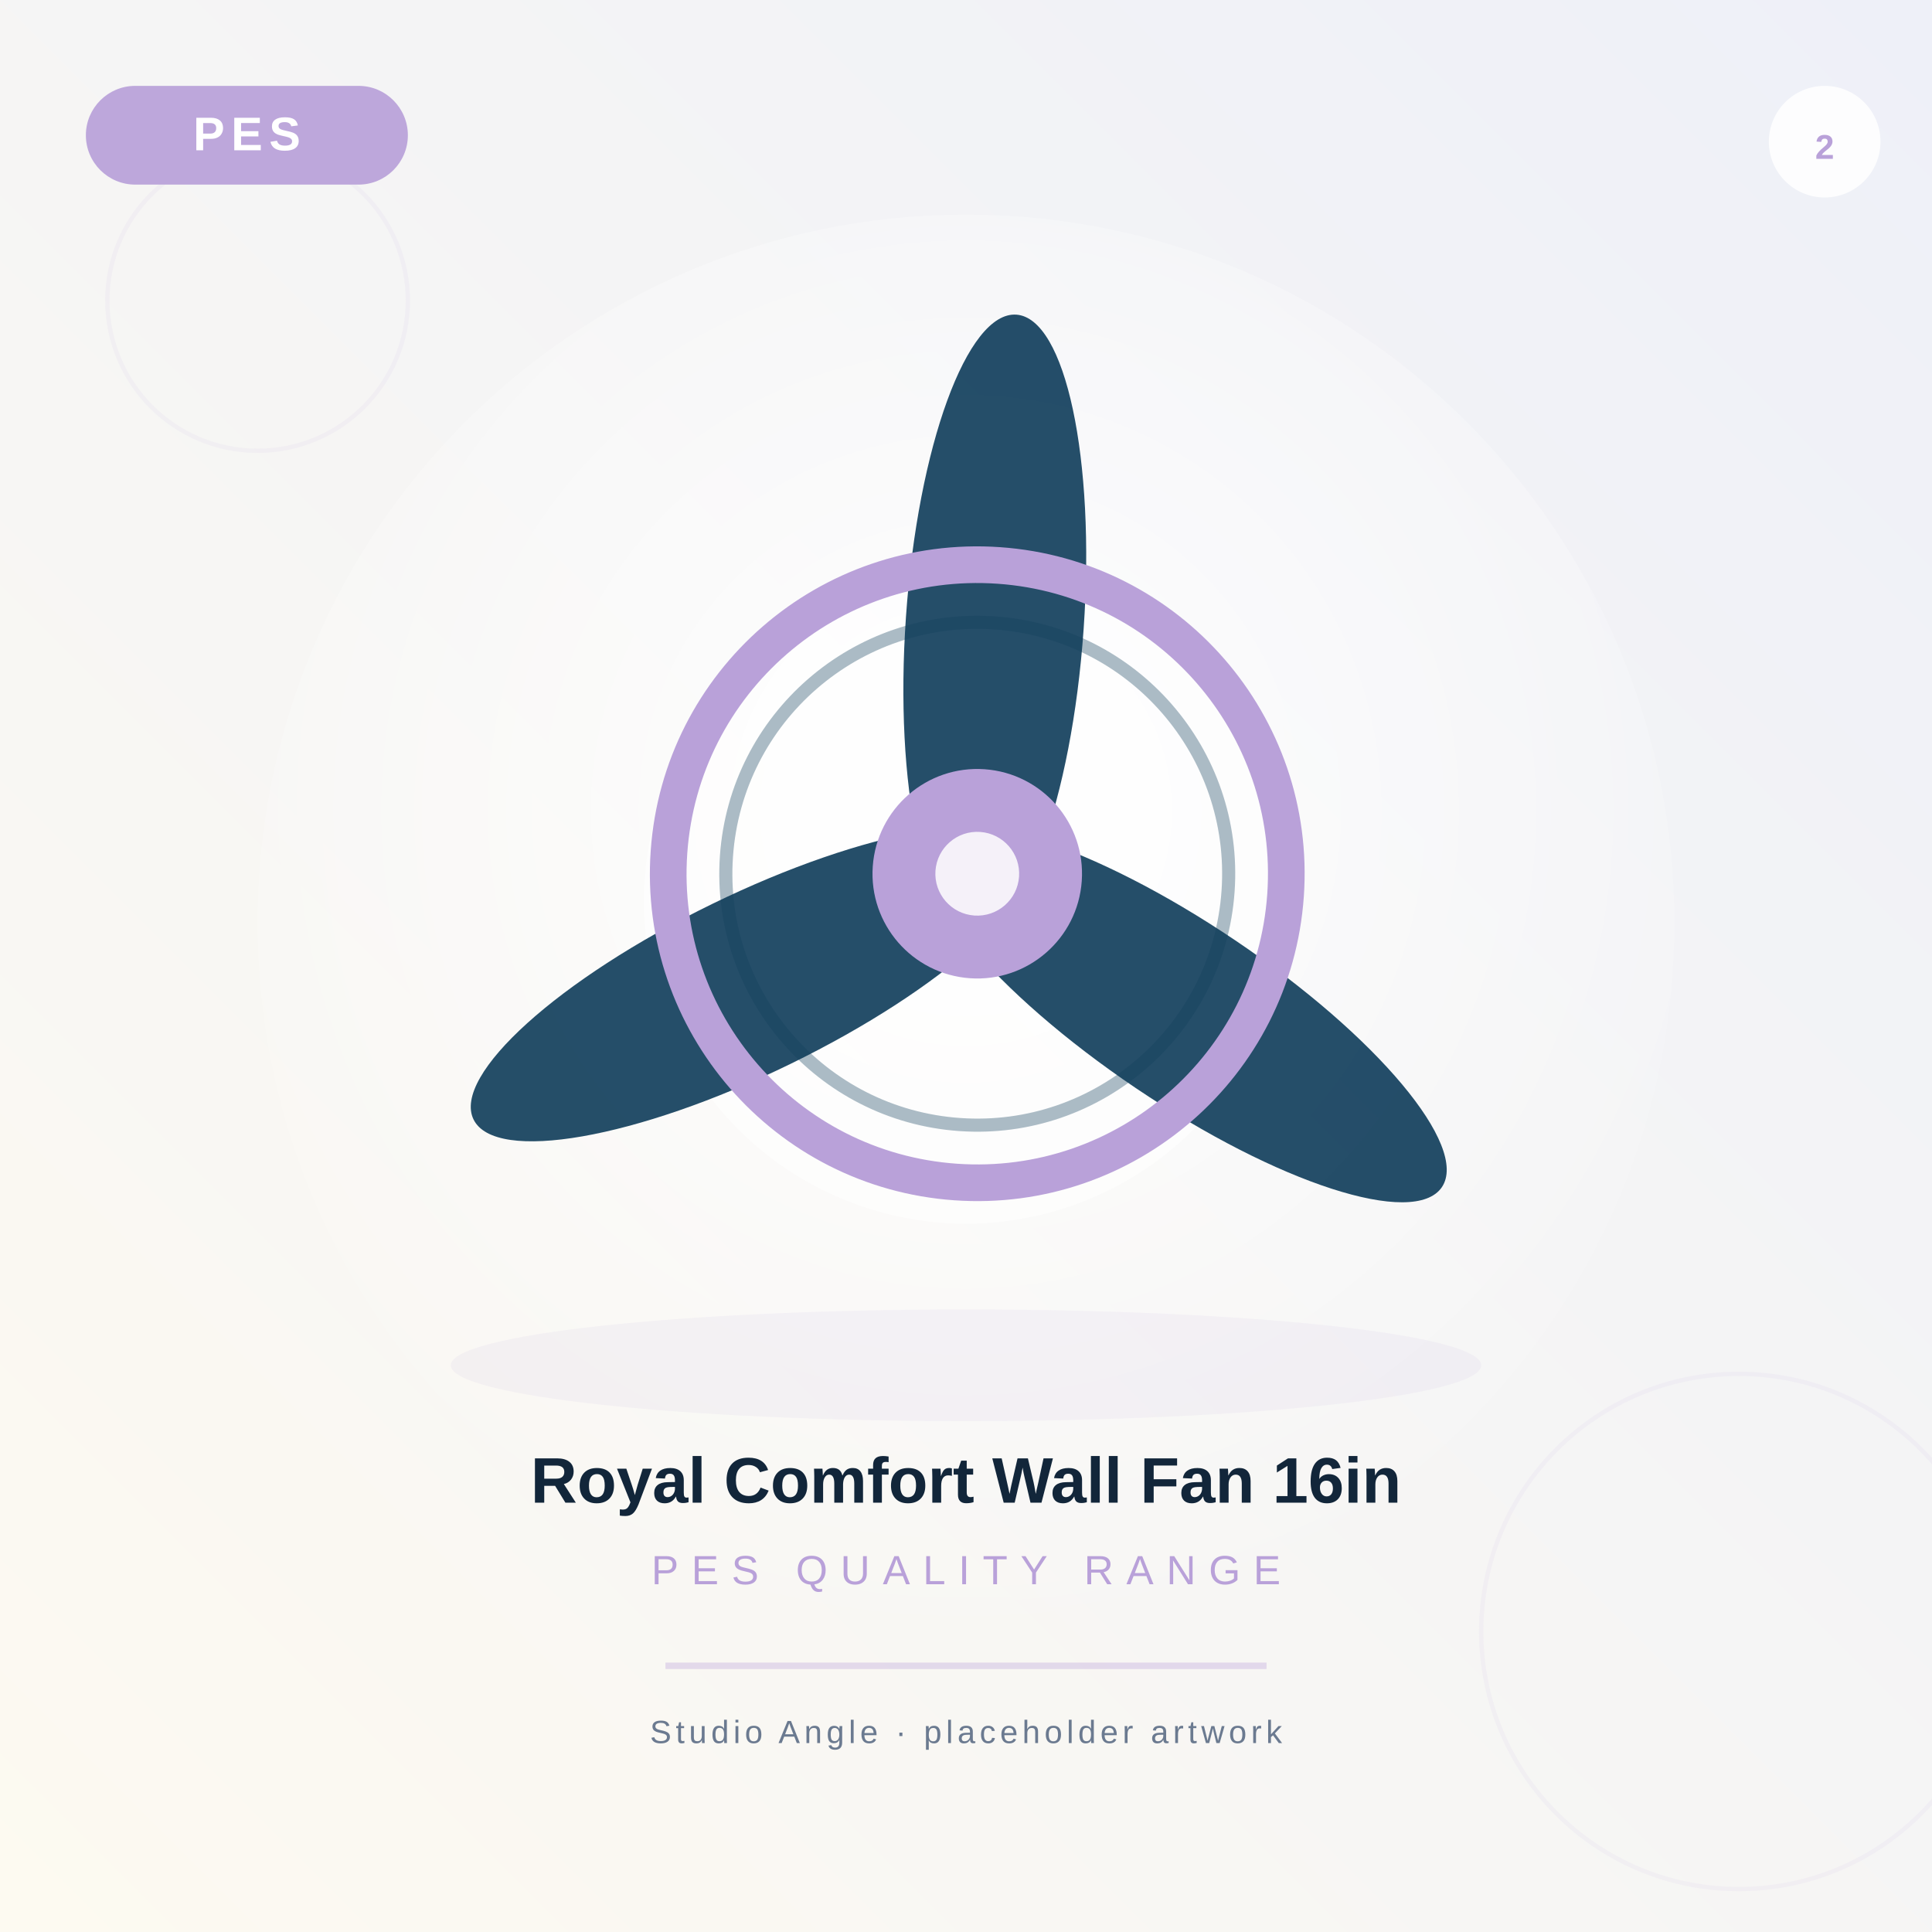
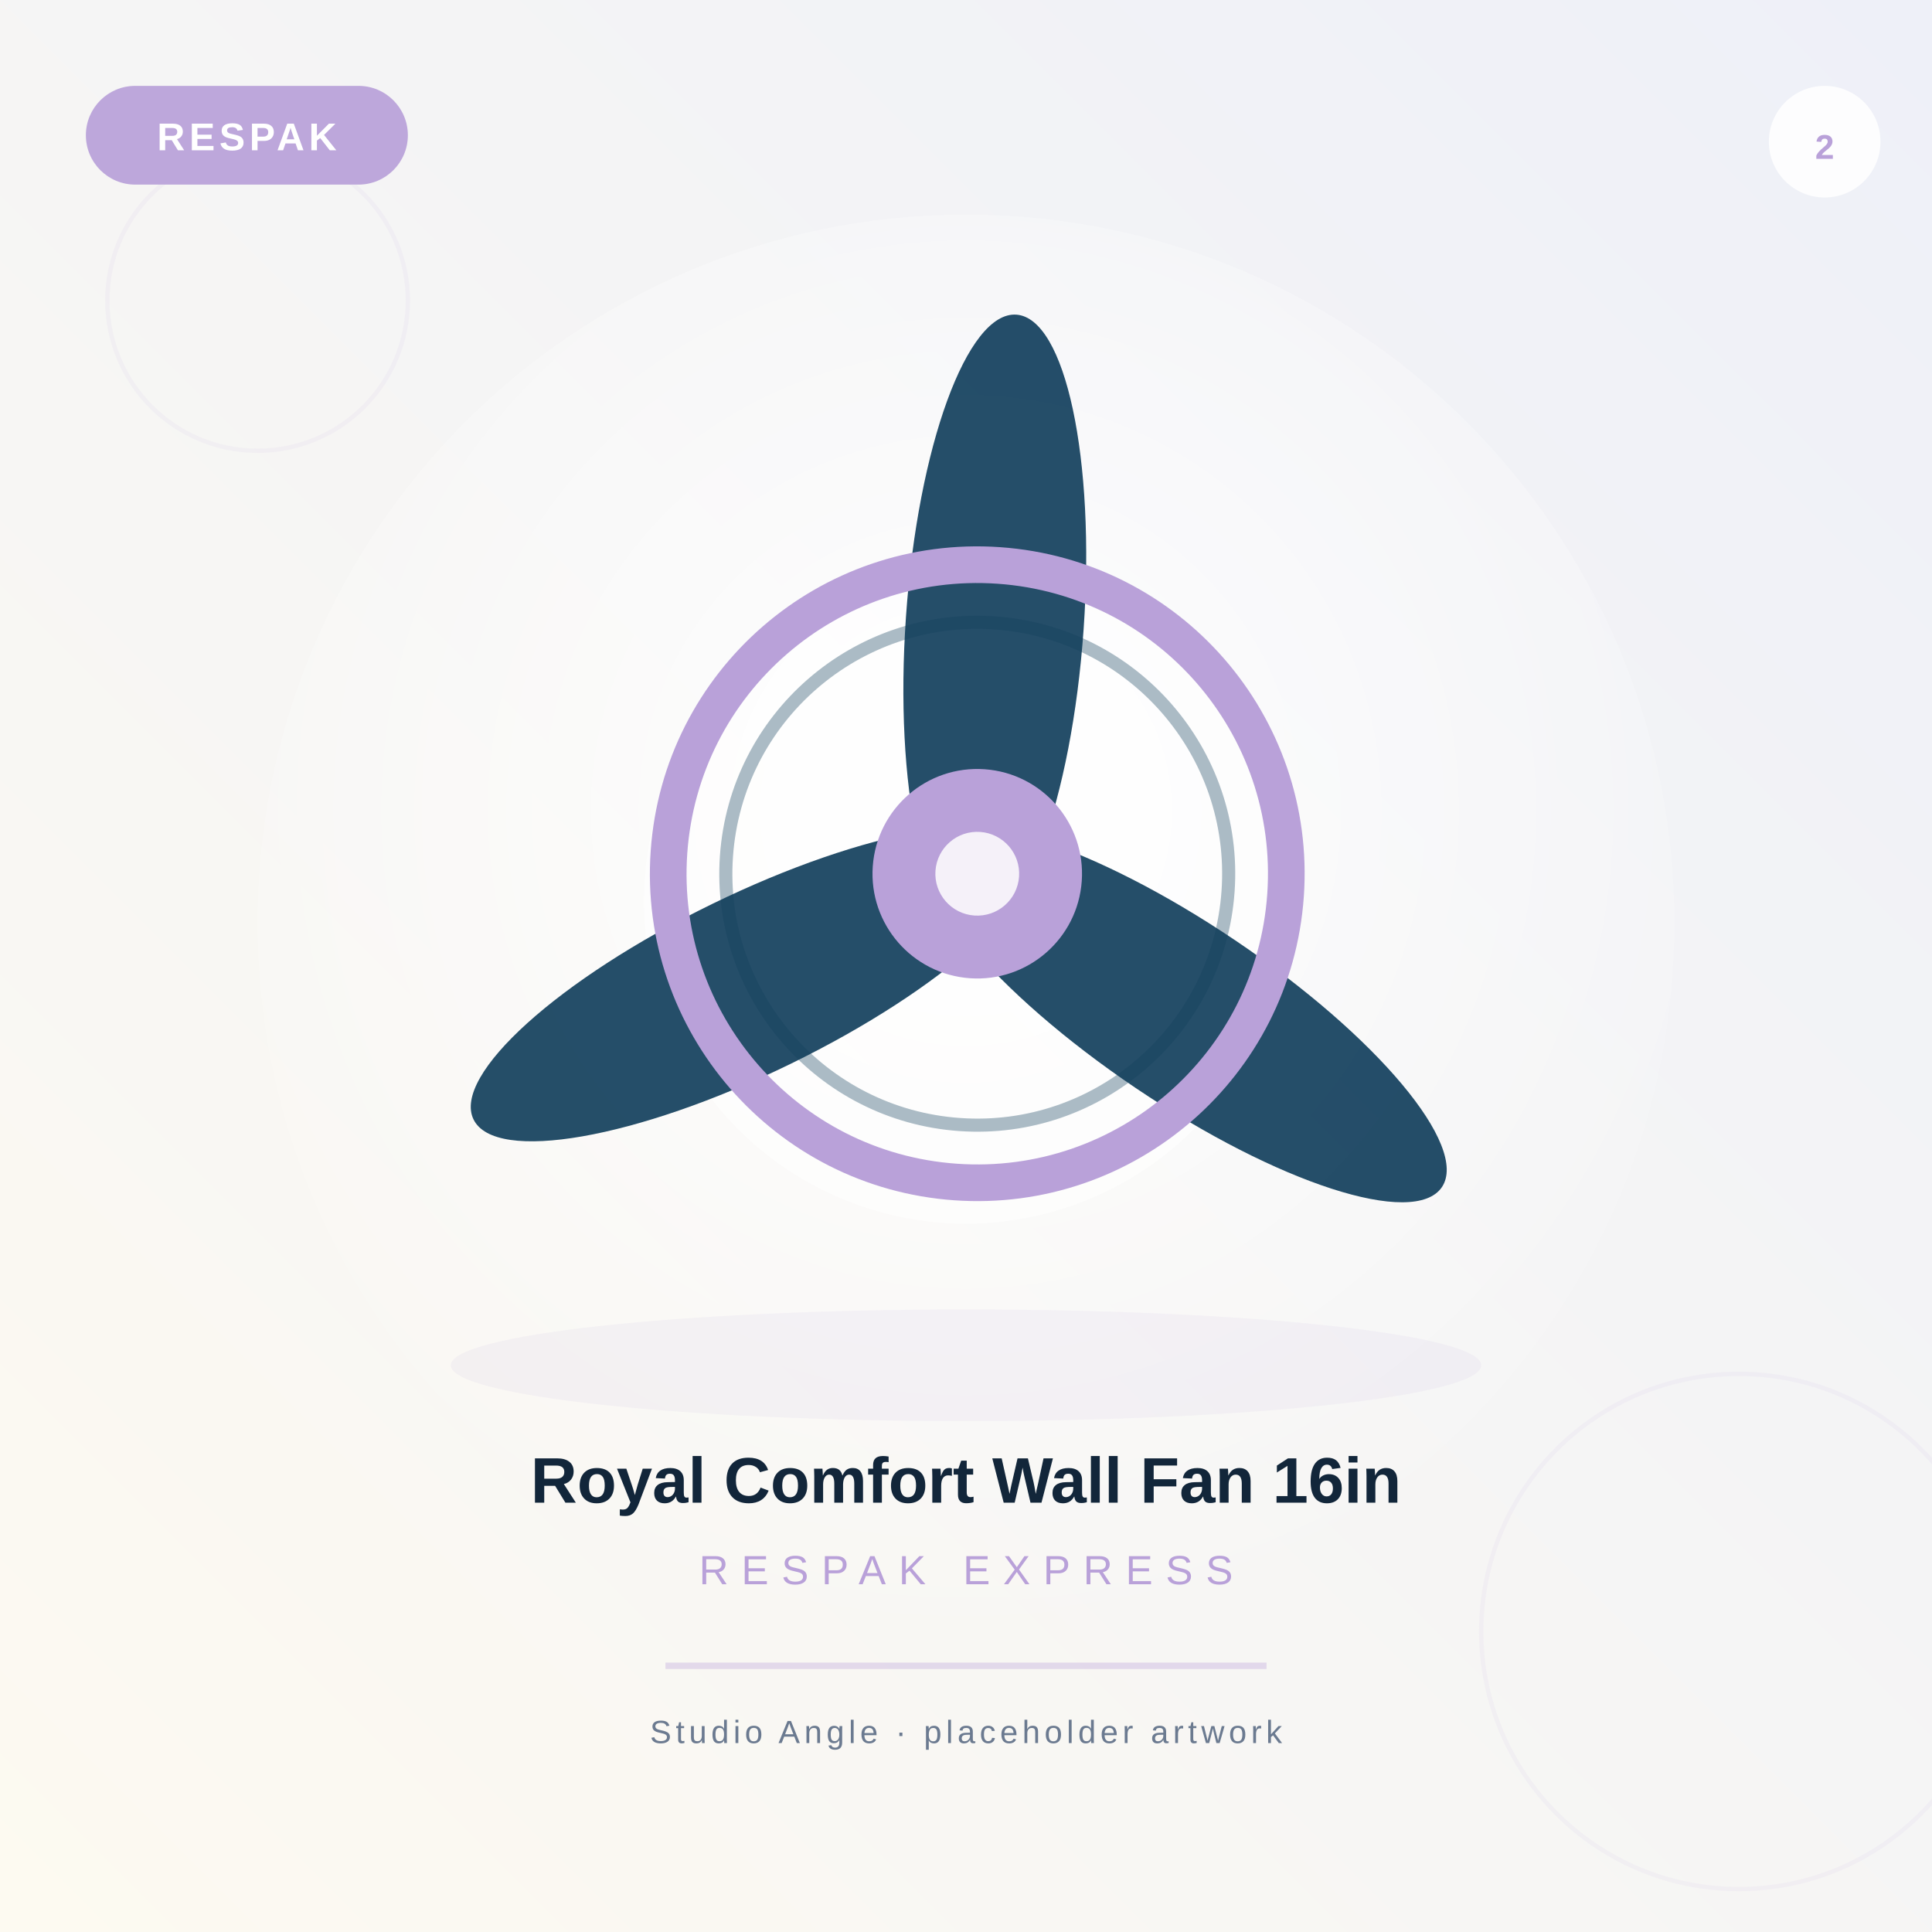
<svg xmlns="http://www.w3.org/2000/svg" width="900" height="900" viewBox="0 0 900 900">
  <defs>
    <linearGradient id="bgGrad" x1="0" y1="1" x2="1" y2="0">
      <stop offset="0" stop-color="#fdfaf1" />
      <stop offset="1" stop-color="#eef0f8" />
    </linearGradient>
    <linearGradient id="accentGrad" x1="0" y1="0" x2="1" y2="1">
      <stop offset="0" stop-color="#b9a1d9" />
      <stop offset="1" stop-color="#b3922a" />
    </linearGradient>
    <radialGradient id="spot" cx="0.5" cy="0.42" r="0.6">
      <stop offset="0" stop-color="#ffffff" stop-opacity="0.9" />
      <stop offset="1" stop-color="#ffffff" stop-opacity="0" />
    </radialGradient>
  </defs>
  <rect width="900" height="900" fill="url(#bgGrad)" />
  <circle cx="450" cy="430" r="330" fill="url(#spot)" />
  <g stroke="#b9a1d9" stroke-opacity="0.08">
    <circle cx="120" cy="140" r="70" fill="none" stroke-width="2" />
    <circle cx="810" cy="760" r="120" fill="none" stroke-width="2" />
  </g>
  <g transform="translate(450 420)">
    <ellipse cx="0" cy="216" rx="240" ry="26" fill="#b9a1d9" opacity="0.10" />
    <g transform="rotate(22)">
      <circle r="150" fill="#ffffff" opacity="0.55" />
      <g transform="translate(0 -14) scale(1.22)">
        <g transform="rotate(-18)">
          <g fill="#123f5c" opacity="0.92">
            <ellipse cx="0" cy="-96" rx="34" ry="118" transform="rotate(0)" />
            <ellipse cx="0" cy="-96" rx="34" ry="118" transform="rotate(120)" />
            <ellipse cx="0" cy="-96" rx="34" ry="118" transform="rotate(240)" />
          </g>
          <circle r="118" fill="none" stroke="#b9a1d9" stroke-width="14" />
          <circle r="96" fill="none" stroke="#123f5c" stroke-opacity="0.35" stroke-width="5" />
          <circle r="40" fill="#b9a1d9" />
          <circle r="16" fill="#fff" opacity="0.85" />
        </g>
      </g>
    </g>
  </g>
  <rect x="40" y="40" width="150" height="46" rx="23" fill="#b9a1d9" opacity="0.92" />
-   <text x="115" y="70" font-family="Arial,Helvetica,sans-serif" font-size="22" font-weight="800" letter-spacing="3" fill="#ffffff" text-anchor="middle">PES</text>
+   <text x="115" y="70" font-family="Arial,Helvetica,sans-serif" font-size="18" font-weight="800" letter-spacing="2" fill="#ffffff" text-anchor="middle">RESPAK</text>
  <circle cx="850" cy="66" r="26" fill="#ffffff" opacity="0.85" />
  <text x="850" y="74" font-family="Arial,Helvetica,sans-serif" font-size="16" font-weight="700" fill="#b9a1d9" text-anchor="middle">2</text>
  <text x="450" y="700" font-family="Arial,Helvetica,sans-serif" font-size="30" font-weight="700" fill="#12263a" text-anchor="middle">Royal Comfort Wall Fan 16in</text>
-   <text x="450" y="738" font-family="Arial,Helvetica,sans-serif" font-size="19" letter-spacing="6" fill="#b9a1d9" text-anchor="middle">PES QUALITY RANGE</text>
+   <text x="450" y="738" font-family="Arial,Helvetica,sans-serif" font-size="19" letter-spacing="6" fill="#b9a1d9" text-anchor="middle">RESPAK EXPRESS</text>
  <line x1="310" y1="776" x2="590" y2="776" stroke="#b9a1d9" stroke-opacity="0.35" stroke-width="3" />
  <text x="450" y="812" font-family="Arial,Helvetica,sans-serif" font-size="15" letter-spacing="2" fill="#6b7a90" text-anchor="middle">Studio Angle · placeholder artwork</text>
</svg>
